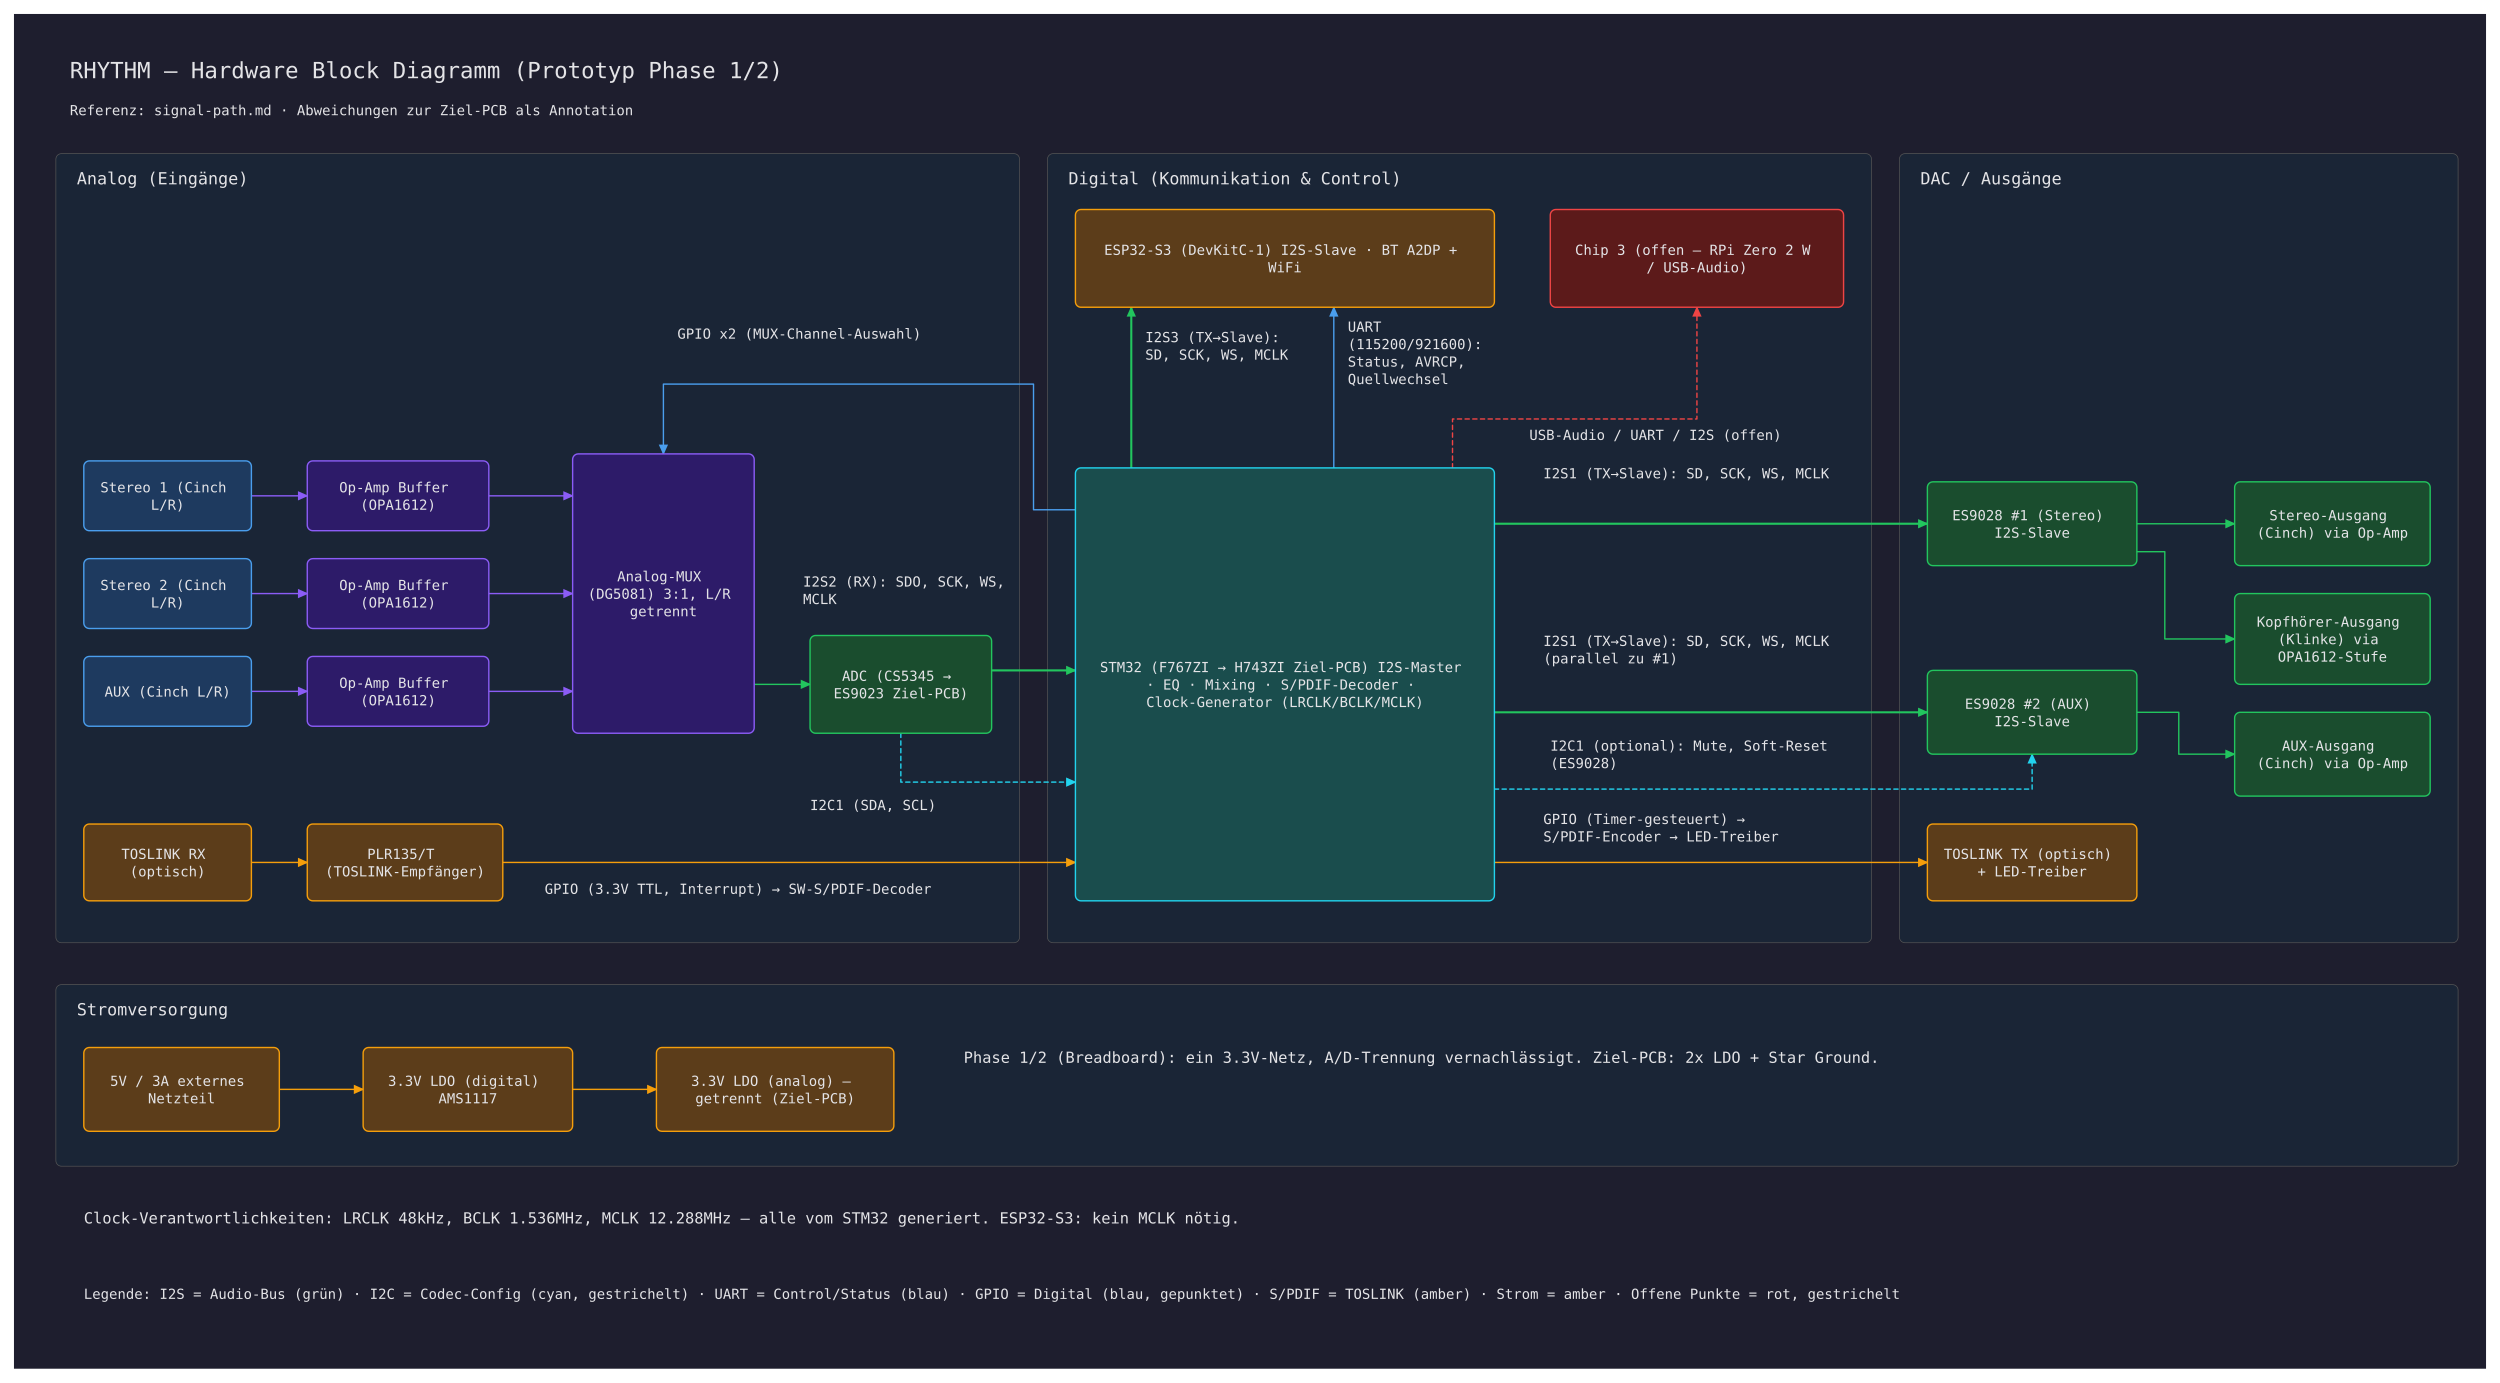
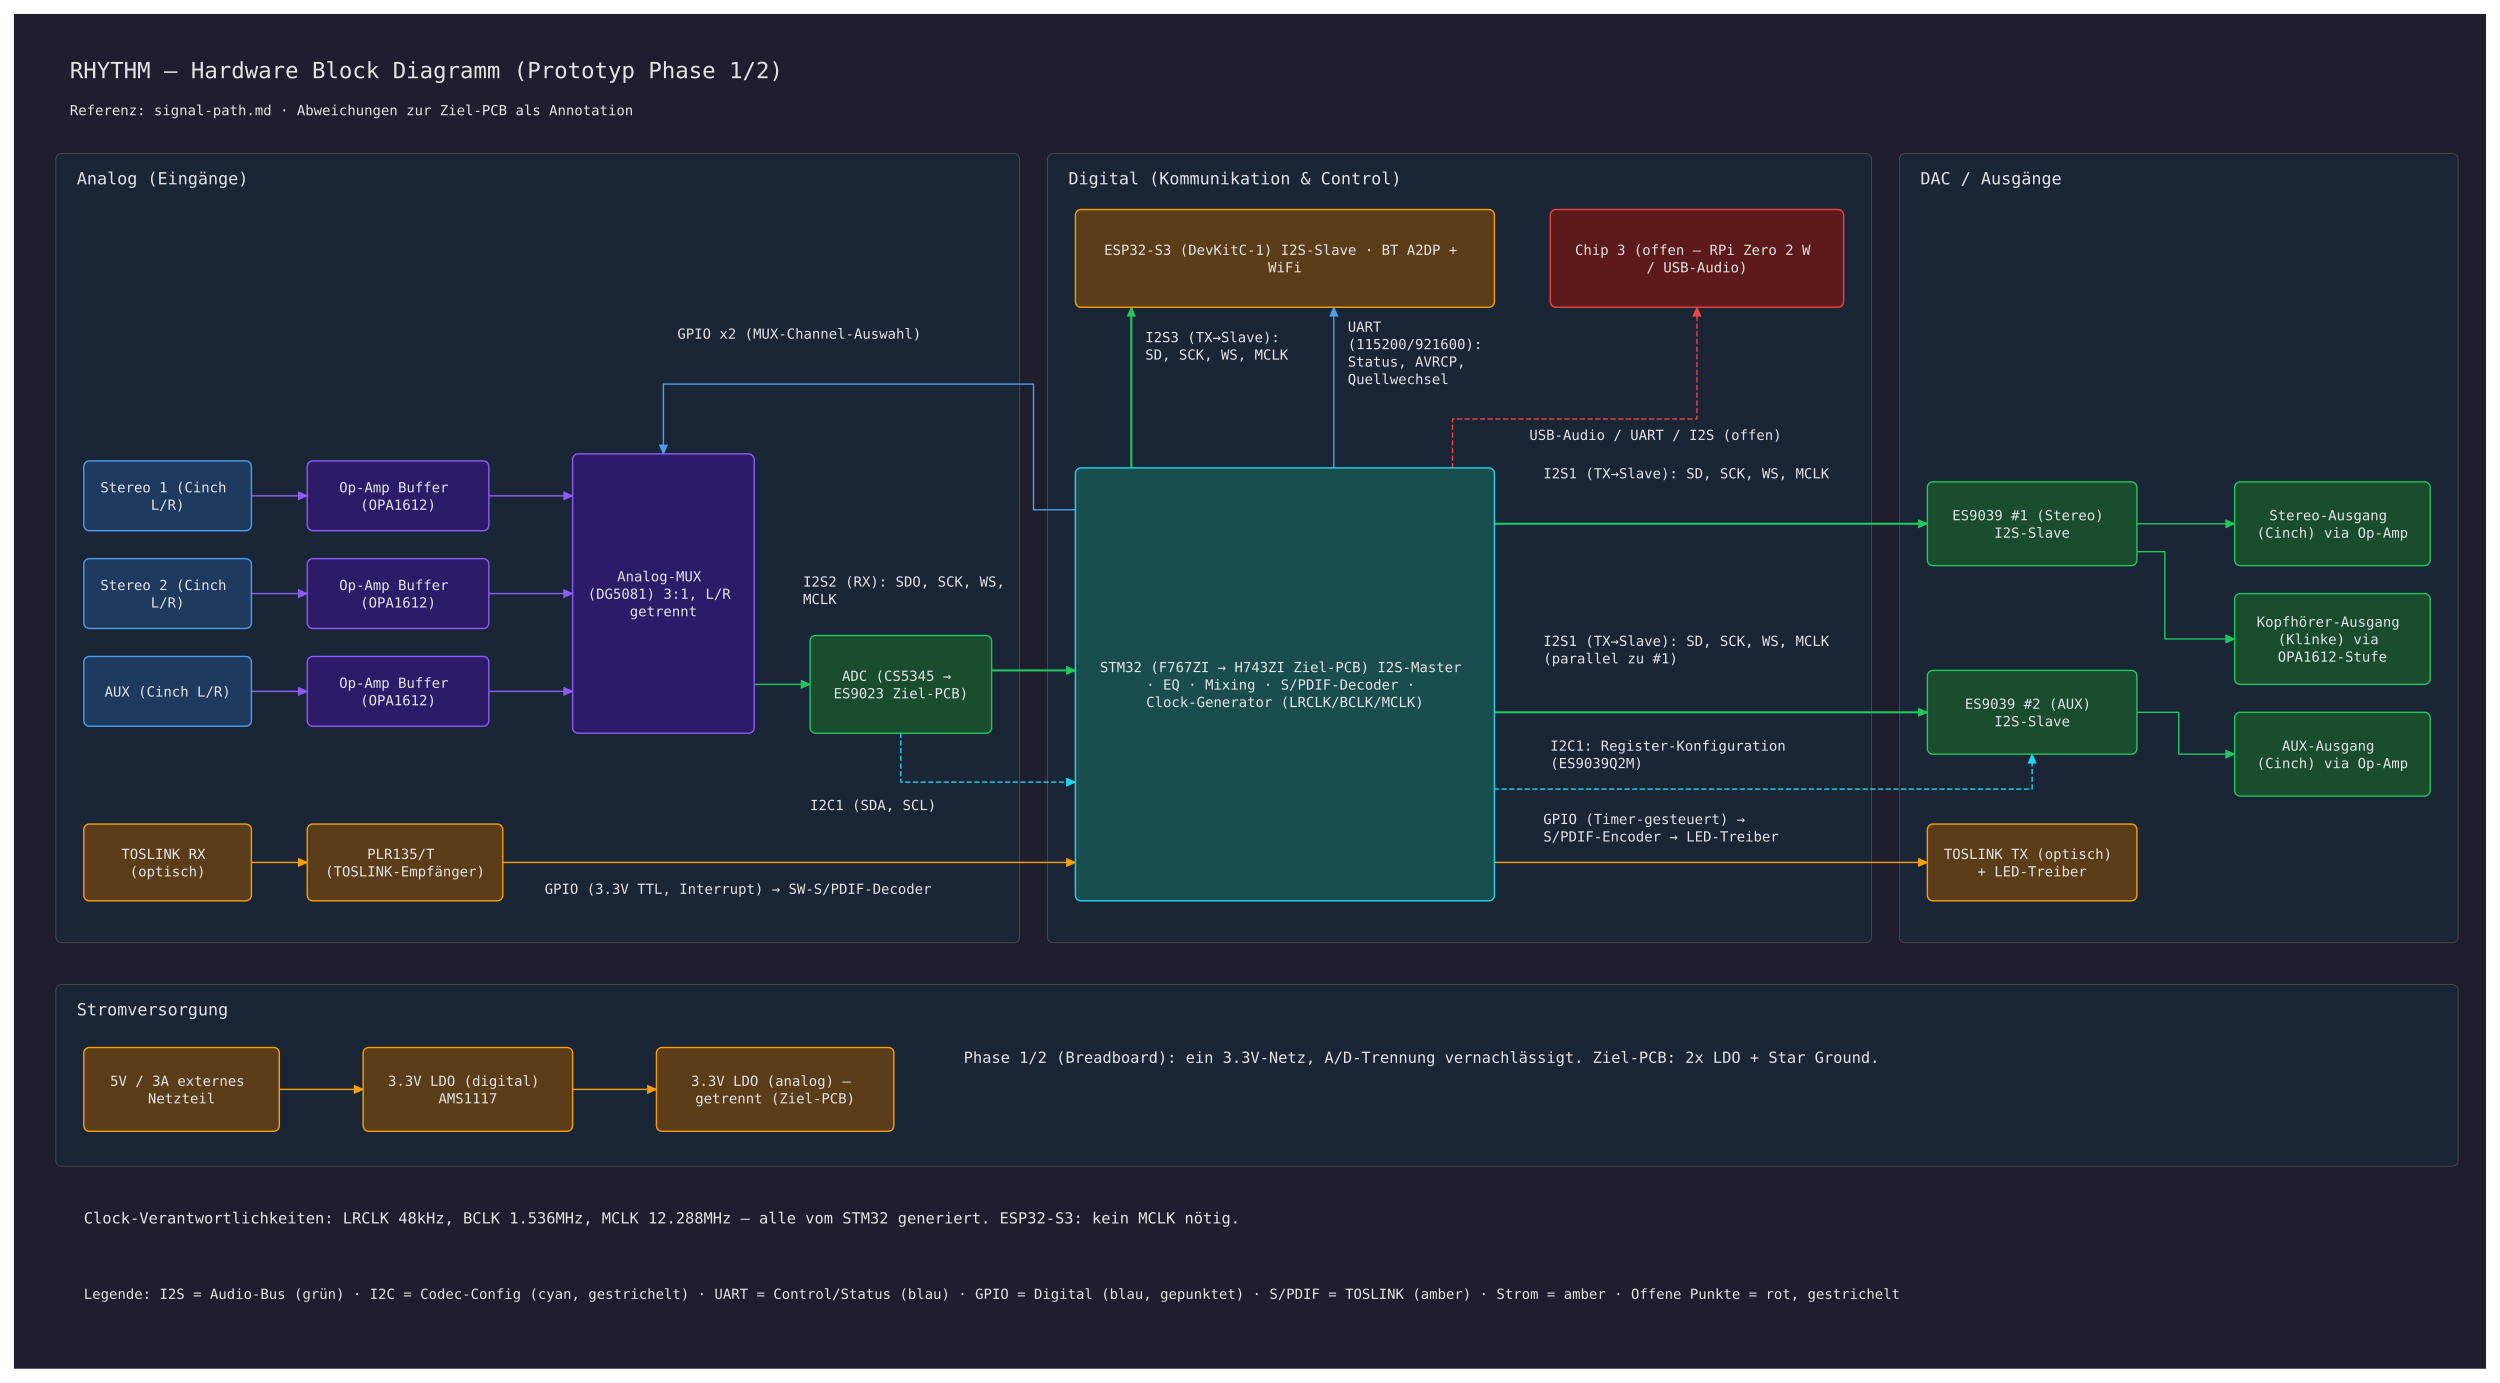
<svg xmlns="http://www.w3.org/2000/svg" width="2148" height="1188" viewBox="0 0 2148.0 1188.0">
  <defs>
    <marker id="mk8b5cf6" markerWidth="10" markerHeight="10" refX="8" refY="4" orient="auto" markerUnits="userSpaceOnUse">
      <path d="M0,0 L9,4 L0,8 Z" fill="#8b5cf6" />
    </marker>
    <marker id="mk22c55e" markerWidth="10" markerHeight="10" refX="8" refY="4" orient="auto" markerUnits="userSpaceOnUse">
      <path d="M0,0 L9,4 L0,8 Z" fill="#22c55e" />
    </marker>
    <marker id="mk22d3ee" markerWidth="10" markerHeight="10" refX="8" refY="4" orient="auto" markerUnits="userSpaceOnUse">
      <path d="M0,0 L9,4 L0,8 Z" fill="#22d3ee" />
    </marker>
    <marker id="mkf59e0b" markerWidth="10" markerHeight="10" refX="8" refY="4" orient="auto" markerUnits="userSpaceOnUse">
      <path d="M0,0 L9,4 L0,8 Z" fill="#f59e0b" />
    </marker>
    <marker id="mk4a9eed" markerWidth="10" markerHeight="10" refX="8" refY="4" orient="auto" markerUnits="userSpaceOnUse">
      <path d="M0,0 L9,4 L0,8 Z" fill="#4a9eed" />
    </marker>
    <marker id="mkef4444" markerWidth="10" markerHeight="10" refX="8" refY="4" orient="auto" markerUnits="userSpaceOnUse">
      <path d="M0,0 L9,4 L0,8 Z" fill="#ef4444" />
    </marker>
  </defs>
  <rect x="12.0" y="12.0" width="2124.0" height="1164.0" rx="0" fill="#1e1e2e" />
  <rect x="48.0" y="132.0" width="828.0" height="678.0" rx="4.8" fill="#1a2536" stroke="#555555" stroke-width="0.6" />
  <rect x="900.0" y="132.0" width="708.0" height="678.0" rx="4.8" fill="#1a2536" stroke="#555555" stroke-width="0.6" />
  <rect x="1632.0" y="132.0" width="480.0" height="678.0" rx="4.8" fill="#1a2536" stroke="#555555" stroke-width="0.6" />
  <rect x="48.0" y="846.0" width="2064.0" height="156.0" rx="4.8" fill="#1a2536" stroke="#555555" stroke-width="0.6" />
  <path d="M216.0 426.0 264.0 426.0 L" fill="none" stroke="#8b5cf6" stroke-width="1.2" stroke-linecap="round" stroke-linejoin="round" marker-end="url(#mk8b5cf6)" />
  <path d="M216.0 510.0 264.0 510.0 L" fill="none" stroke="#8b5cf6" stroke-width="1.2" stroke-linecap="round" stroke-linejoin="round" marker-end="url(#mk8b5cf6)" />
  <path d="M216.0 594.0 264.0 594.0 L" fill="none" stroke="#8b5cf6" stroke-width="1.2" stroke-linecap="round" stroke-linejoin="round" marker-end="url(#mk8b5cf6)" />
  <path d="M420.0 426.0 492.0 426.0 L" fill="none" stroke="#8b5cf6" stroke-width="1.2" stroke-linecap="round" stroke-linejoin="round" marker-end="url(#mk8b5cf6)" />
  <path d="M420.0 510.0 492.0 510.0 L" fill="none" stroke="#8b5cf6" stroke-width="1.2" stroke-linecap="round" stroke-linejoin="round" marker-end="url(#mk8b5cf6)" />
  <path d="M420.0 594.0 492.0 594.0 L" fill="none" stroke="#8b5cf6" stroke-width="1.2" stroke-linecap="round" stroke-linejoin="round" marker-end="url(#mk8b5cf6)" />
  <path d="M648.0 588.0 696.0 588.0 L" fill="none" stroke="#22c55e" stroke-width="1.2" stroke-linecap="round" stroke-linejoin="round" marker-end="url(#mk22c55e)" />
  <path d="M852.0 576.0 924.0 576.0 L" fill="none" stroke="#22c55e" stroke-width="1.8" stroke-linecap="round" stroke-linejoin="round" marker-end="url(#mk22c55e)" />
  <path d="M774.0 630.0 774.0 672.0 L 924.0 672.0 L" fill="none" stroke="#22d3ee" stroke-width="1.2" stroke-linecap="round" stroke-linejoin="round" marker-end="url(#mk22d3ee)" stroke-dasharray="3.6 3" />
  <path d="M216.0 741.0 264.0 741.0 L" fill="none" stroke="#f59e0b" stroke-width="1.2" stroke-linecap="round" stroke-linejoin="round" marker-end="url(#mkf59e0b)" />
  <path d="M432.0 741.0 924.0 741.0 L" fill="none" stroke="#f59e0b" stroke-width="1.2" stroke-linecap="round" stroke-linejoin="round" marker-end="url(#mkf59e0b)" />
  <path d="M972.0 402.0 972.0 264.0 L" fill="none" stroke="#22c55e" stroke-width="1.8" stroke-linecap="round" stroke-linejoin="round" marker-end="url(#mk22c55e)" />
  <path d="M1146.0 402.0 1146.0 264.0 L" fill="none" stroke="#4a9eed" stroke-width="1.2" stroke-linecap="round" stroke-linejoin="round" marker-end="url(#mk4a9eed)" />
  <path d="M1248.0 402.0 1248.0 360.0 L 1458.0 360.0 L 1458.0 264.0 L" fill="none" stroke="#ef4444" stroke-width="1.2" stroke-linecap="round" stroke-linejoin="round" marker-end="url(#mkef4444)" stroke-dasharray="3.6 3" />
  <path d="M1284.0 450.0 1656.0 450.0 L" fill="none" stroke="#22c55e" stroke-width="1.8" stroke-linecap="round" stroke-linejoin="round" marker-end="url(#mk22c55e)" />
  <path d="M1284.0 612.0 1656.0 612.0 L" fill="none" stroke="#22c55e" stroke-width="1.8" stroke-linecap="round" stroke-linejoin="round" marker-end="url(#mk22c55e)" />
  <path d="M1284.0 678.0 1746.0 678.0 L 1746.0 648.0 L" fill="none" stroke="#22d3ee" stroke-width="1.2" stroke-linecap="round" stroke-linejoin="round" marker-end="url(#mk22d3ee)" stroke-dasharray="3.6 3" />
  <path d="M924.0 438.0 888.0 438.0 L 888.0 330.0 L 570.0 330.0 L 570.0 390.0 L" fill="none" stroke="#4a9eed" stroke-width="1.2" stroke-linecap="round" stroke-linejoin="round" marker-end="url(#mk4a9eed)" />
  <path d="M1836.0 450.0 1920.0 450.0 L" fill="none" stroke="#22c55e" stroke-width="1.2" stroke-linecap="round" stroke-linejoin="round" marker-end="url(#mk22c55e)" />
  <path d="M1836.0 612.0 1872.0 612.0 L 1872.0 648.0 L 1920.0 648.0 L" fill="none" stroke="#22c55e" stroke-width="1.2" stroke-linecap="round" stroke-linejoin="round" marker-end="url(#mk22c55e)" />
  <path d="M1836.0 474.0 1860.0 474.0 L 1860.0 549.0 L 1920.0 549.0 L" fill="none" stroke="#22c55e" stroke-width="1.2" stroke-linecap="round" stroke-linejoin="round" marker-end="url(#mk22c55e)" />
  <path d="M1284.0 741.0 1656.0 741.0 L" fill="none" stroke="#f59e0b" stroke-width="1.2" stroke-linecap="round" stroke-linejoin="round" marker-end="url(#mkf59e0b)" />
  <path d="M240.0 936.0 312.0 936.0 L" fill="none" stroke="#f59e0b" stroke-width="1.2" stroke-linecap="round" stroke-linejoin="round" marker-end="url(#mkf59e0b)" />
  <path d="M492.0 936.0 564.0 936.0 L" fill="none" stroke="#f59e0b" stroke-width="1.2" stroke-linecap="round" stroke-linejoin="round" marker-end="url(#mkf59e0b)" />
  <rect x="72.0" y="396.0" width="144.0" height="60.0" rx="4.8" fill="#1e3a5f" stroke="#4a9eed" stroke-width="1.2" />
  <text font-family="'Cascadia Code','Consolas','Menlo',monospace" font-size="12.0" fill="#e4e4e7" text-anchor="middle">
    <tspan x="144.0" y="423.0">Stereo 1 (Cinch</tspan>
    <tspan x="144.0" y="438.0">L/R)</tspan>
  </text>
  <rect x="72.0" y="480.0" width="144.0" height="60.0" rx="4.8" fill="#1e3a5f" stroke="#4a9eed" stroke-width="1.2" />
  <text font-family="'Cascadia Code','Consolas','Menlo',monospace" font-size="12.0" fill="#e4e4e7" text-anchor="middle">
    <tspan x="144.0" y="507.0">Stereo 2 (Cinch</tspan>
    <tspan x="144.0" y="522.0">L/R)</tspan>
  </text>
  <rect x="72.0" y="564.0" width="144.0" height="60.0" rx="4.8" fill="#1e3a5f" stroke="#4a9eed" stroke-width="1.2" />
  <text font-family="'Cascadia Code','Consolas','Menlo',monospace" font-size="12.0" fill="#e4e4e7" text-anchor="middle">
    <tspan x="144.0" y="598.5">AUX (Cinch L/R)</tspan>
  </text>
  <rect x="264.0" y="396.0" width="156.0" height="60.0" rx="4.8" fill="#2d1b69" stroke="#8b5cf6" stroke-width="1.2" />
  <text font-family="'Cascadia Code','Consolas','Menlo',monospace" font-size="12.0" fill="#e4e4e7" text-anchor="middle">
    <tspan x="342.0" y="423.0">Op-Amp Buffer</tspan>
    <tspan x="342.0" y="438.0">(OPA1612)</tspan>
  </text>
  <rect x="264.0" y="480.0" width="156.0" height="60.0" rx="4.8" fill="#2d1b69" stroke="#8b5cf6" stroke-width="1.2" />
  <text font-family="'Cascadia Code','Consolas','Menlo',monospace" font-size="12.0" fill="#e4e4e7" text-anchor="middle">
    <tspan x="342.0" y="507.0">Op-Amp Buffer</tspan>
    <tspan x="342.0" y="522.0">(OPA1612)</tspan>
  </text>
  <rect x="264.0" y="564.0" width="156.0" height="60.0" rx="4.8" fill="#2d1b69" stroke="#8b5cf6" stroke-width="1.2" />
  <text font-family="'Cascadia Code','Consolas','Menlo',monospace" font-size="12.0" fill="#e4e4e7" text-anchor="middle">
    <tspan x="342.0" y="591.0">Op-Amp Buffer</tspan>
    <tspan x="342.0" y="606.0">(OPA1612)</tspan>
  </text>
  <rect x="492.0" y="390.0" width="156.0" height="240.0" rx="4.8" fill="#2d1b69" stroke="#8b5cf6" stroke-width="1.2" />
  <text font-family="'Cascadia Code','Consolas','Menlo',monospace" font-size="12.0" fill="#e4e4e7" text-anchor="middle">
    <tspan x="570.0" y="499.5">Analog-MUX</tspan>
    <tspan x="570.0" y="514.5">(DG5081) 3:1, L/R</tspan>
    <tspan x="570.0" y="529.5">getrennt</tspan>
  </text>
  <rect x="696.0" y="546.0" width="156.0" height="84.0" rx="4.8" fill="#1a4d2e" stroke="#22c55e" stroke-width="1.2" />
  <text font-family="'Cascadia Code','Consolas','Menlo',monospace" font-size="12.0" fill="#e4e4e7" text-anchor="middle">
    <tspan x="774.0" y="585.0">ADC (CS5345 →</tspan>
    <tspan x="774.0" y="600.0">ES9023 Ziel-PCB)</tspan>
  </text>
  <rect x="72.0" y="708.0" width="144.0" height="66.0" rx="4.8" fill="#5c3d1a" stroke="#f59e0b" stroke-width="1.2" />
  <text font-family="'Cascadia Code','Consolas','Menlo',monospace" font-size="12.0" fill="#e4e4e7" text-anchor="middle">
    <tspan x="144.0" y="738.0">TOSLINK RX</tspan>
    <tspan x="144.0" y="753.0">(optisch)</tspan>
  </text>
  <rect x="264.0" y="708.0" width="168.0" height="66.0" rx="4.8" fill="#5c3d1a" stroke="#f59e0b" stroke-width="1.2" />
  <text font-family="'Cascadia Code','Consolas','Menlo',monospace" font-size="12.0" fill="#e4e4e7" text-anchor="middle">
    <tspan x="348.0" y="738.0">PLR135/T</tspan>
    <tspan x="348.0" y="753.0">(TOSLINK-Empfänger)</tspan>
  </text>
  <rect x="924.0" y="180.0" width="360.0" height="84.0" rx="4.8" fill="#5c3d1a" stroke="#f59e0b" stroke-width="1.2" />
  <text font-family="'Cascadia Code','Consolas','Menlo',monospace" font-size="12.0" fill="#e4e4e7" text-anchor="middle">
    <tspan x="1104.0" y="219.0">ESP32-S3 (DevKitC-1) I2S-Slave · BT A2DP +</tspan>
    <tspan x="1104.0" y="234.0">WiFi</tspan>
  </text>
  <rect x="1332.0" y="180.0" width="252.0" height="84.0" rx="4.8" fill="#5c1a1a" stroke="#ef4444" stroke-width="1.2" />
  <text font-family="'Cascadia Code','Consolas','Menlo',monospace" font-size="12.0" fill="#e4e4e7" text-anchor="middle">
    <tspan x="1458.0" y="219.0">Chip 3 (offen – RPi Zero 2 W</tspan>
    <tspan x="1458.0" y="234.0">/ USB-Audio)</tspan>
  </text>
  <rect x="924.0" y="402.0" width="360.0" height="372.0" rx="4.8" fill="#1a4d4d" stroke="#22d3ee" stroke-width="1.2" />
  <text font-family="'Cascadia Code','Consolas','Menlo',monospace" font-size="12.0" fill="#e4e4e7" text-anchor="middle">
    <tspan x="1104.0" y="577.5">STM32 (F767ZI → H743ZI Ziel-PCB) I2S-Master</tspan>
    <tspan x="1104.0" y="592.5">· EQ · Mixing · S/PDIF-Decoder ·</tspan>
    <tspan x="1104.0" y="607.5">Clock-Generator (LRCLK/BCLK/MCLK)</tspan>
  </text>
  <rect x="1656.0" y="414.0" width="180.0" height="72.0" rx="4.8" fill="#1a4d2e" stroke="#22c55e" stroke-width="1.2" />
  <text font-family="'Cascadia Code','Consolas','Menlo',monospace" font-size="12.0" fill="#e4e4e7" text-anchor="middle">
-     <tspan x="1746.0" y="447.0">ES9028 #1 (Stereo)</tspan>
+     <tspan x="1746.0" y="447.0">ES9039 #1 (Stereo)</tspan>
    <tspan x="1746.0" y="462.0">I2S-Slave</tspan>
  </text>
  <rect x="1656.0" y="576.0" width="180.0" height="72.0" rx="4.8" fill="#1a4d2e" stroke="#22c55e" stroke-width="1.2" />
  <text font-family="'Cascadia Code','Consolas','Menlo',monospace" font-size="12.0" fill="#e4e4e7" text-anchor="middle">
-     <tspan x="1746.0" y="609.0">ES9028 #2 (AUX)</tspan>
+     <tspan x="1746.0" y="609.0">ES9039 #2 (AUX)</tspan>
    <tspan x="1746.0" y="624.0">I2S-Slave</tspan>
  </text>
  <rect x="1920.0" y="414.0" width="168.0" height="72.0" rx="4.8" fill="#1a4d2e" stroke="#22c55e" stroke-width="1.2" />
  <text font-family="'Cascadia Code','Consolas','Menlo',monospace" font-size="12.0" fill="#e4e4e7" text-anchor="middle">
    <tspan x="2004.0" y="447.0">Stereo-Ausgang</tspan>
    <tspan x="2004.0" y="462.0">(Cinch) via Op-Amp</tspan>
  </text>
  <rect x="1920.0" y="510.0" width="168.0" height="78.0" rx="4.8" fill="#1a4d2e" stroke="#22c55e" stroke-width="1.2" />
  <text font-family="'Cascadia Code','Consolas','Menlo',monospace" font-size="12.0" fill="#e4e4e7" text-anchor="middle">
    <tspan x="2004.0" y="538.5">Kopfhörer-Ausgang</tspan>
    <tspan x="2004.0" y="553.5">(Klinke) via</tspan>
    <tspan x="2004.0" y="568.5">OPA1612-Stufe</tspan>
  </text>
  <rect x="1920.0" y="612.0" width="168.0" height="72.0" rx="4.8" fill="#1a4d2e" stroke="#22c55e" stroke-width="1.2" />
  <text font-family="'Cascadia Code','Consolas','Menlo',monospace" font-size="12.0" fill="#e4e4e7" text-anchor="middle">
    <tspan x="2004.0" y="645.0">AUX-Ausgang</tspan>
    <tspan x="2004.0" y="660.0">(Cinch) via Op-Amp</tspan>
  </text>
  <rect x="1656.0" y="708.0" width="180.0" height="66.0" rx="4.8" fill="#5c3d1a" stroke="#f59e0b" stroke-width="1.2" />
  <text font-family="'Cascadia Code','Consolas','Menlo',monospace" font-size="12.0" fill="#e4e4e7" text-anchor="middle">
    <tspan x="1746.0" y="738.0">TOSLINK TX (optisch)</tspan>
    <tspan x="1746.0" y="753.0">+ LED-Treiber</tspan>
  </text>
  <rect x="72.0" y="900.0" width="168.0" height="72.0" rx="4.8" fill="#5c3d1a" stroke="#f59e0b" stroke-width="1.2" />
  <text font-family="'Cascadia Code','Consolas','Menlo',monospace" font-size="12.0" fill="#e4e4e7" text-anchor="middle">
    <tspan x="156.0" y="933.0">5V / 3A externes</tspan>
    <tspan x="156.0" y="948.0">Netzteil</tspan>
  </text>
  <rect x="312.0" y="900.0" width="180.0" height="72.0" rx="4.8" fill="#5c3d1a" stroke="#f59e0b" stroke-width="1.2" />
  <text font-family="'Cascadia Code','Consolas','Menlo',monospace" font-size="12.0" fill="#e4e4e7" text-anchor="middle">
    <tspan x="402.0" y="933.0">3.3V LDO (digital)</tspan>
    <tspan x="402.0" y="948.0">AMS1117</tspan>
  </text>
  <rect x="564.0" y="900.0" width="204.0" height="72.0" rx="4.8" fill="#5c3d1a" stroke="#f59e0b" stroke-width="1.2" />
  <text font-family="'Cascadia Code','Consolas','Menlo',monospace" font-size="12.0" fill="#e4e4e7" text-anchor="middle">
    <tspan x="666.0" y="933.0">3.3V LDO (analog) –</tspan>
    <tspan x="666.0" y="948.0">getrennt (Ziel-PCB)</tspan>
  </text>
  <text font-family="'Cascadia Code','Consolas','Menlo',monospace" font-size="19.2" fill="#e4e4e7" text-anchor="start">
    <tspan x="60.0" y="67.2">RHYTHM – Hardware Block Diagramm (Prototyp Phase 1/2)</tspan>
  </text>
  <text font-family="'Cascadia Code','Consolas','Menlo',monospace" font-size="12.0" fill="#e4e4e7" text-anchor="start">
    <tspan x="60.0" y="99.0">Referenz: signal-path.md · Abweichungen zur Ziel-PCB als Annotation</tspan>
  </text>
  <text font-family="'Cascadia Code','Consolas','Menlo',monospace" font-size="14.4" fill="#e4e4e7" text-anchor="start">
    <tspan x="66.0" y="158.4">Analog (Eingänge)</tspan>
  </text>
  <text font-family="'Cascadia Code','Consolas','Menlo',monospace" font-size="14.4" fill="#e4e4e7" text-anchor="start">
    <tspan x="918.0" y="158.4">Digital (Kommunikation &amp; Control)</tspan>
  </text>
  <text font-family="'Cascadia Code','Consolas','Menlo',monospace" font-size="14.4" fill="#e4e4e7" text-anchor="start">
    <tspan x="1650.0" y="158.4">DAC / Ausgänge</tspan>
  </text>
  <text font-family="'Cascadia Code','Consolas','Menlo',monospace" font-size="14.4" fill="#e4e4e7" text-anchor="start">
    <tspan x="66.0" y="872.4">Stromversorgung</tspan>
  </text>
  <text font-family="'Cascadia Code','Consolas','Menlo',monospace" font-size="13.2" fill="#e4e4e7" text-anchor="start">
    <tspan x="828.0" y="913.2">Phase 1/2 (Breadboard): ein 3.3V-Netz, A/D-Trennung vernachlässigt. Ziel-PCB: 2x LDO + Star Ground.</tspan>
  </text>
  <text font-family="'Cascadia Code','Consolas','Menlo',monospace" font-size="12.0" fill="#e4e4e7" text-anchor="start">
    <tspan x="690.0" y="504.0">I2S2 (RX): SDO, SCK, WS,</tspan>
    <tspan x="690.0" y="519.0">MCLK</tspan>
  </text>
  <text font-family="'Cascadia Code','Consolas','Menlo',monospace" font-size="12.0" fill="#e4e4e7" text-anchor="start">
    <tspan x="696.0" y="696.0">I2C1 (SDA, SCL)</tspan>
  </text>
  <text font-family="'Cascadia Code','Consolas','Menlo',monospace" font-size="12.0" fill="#e4e4e7" text-anchor="start">
    <tspan x="468.0" y="768.0">GPIO (3.3V TTL, Interrupt) → SW-S/PDIF-Decoder</tspan>
  </text>
  <text font-family="'Cascadia Code','Consolas','Menlo',monospace" font-size="12.0" fill="#e4e4e7" text-anchor="start">
    <tspan x="984.0" y="294.0">I2S3 (TX→Slave):</tspan>
    <tspan x="984.0" y="309.0">SD, SCK, WS, MCLK</tspan>
  </text>
  <text font-family="'Cascadia Code','Consolas','Menlo',monospace" font-size="12.0" fill="#e4e4e7" text-anchor="start">
    <tspan x="1158.0" y="285.0">UART</tspan>
    <tspan x="1158.0" y="300.0">(115200/921600):</tspan>
    <tspan x="1158.0" y="315.0">Status, AVRCP,</tspan>
    <tspan x="1158.0" y="330.0">Quellwechsel</tspan>
  </text>
  <text font-family="'Cascadia Code','Consolas','Menlo',monospace" font-size="12.0" fill="#e4e4e7" text-anchor="start">
    <tspan x="1314.0" y="378.0">USB-Audio / UART / I2S (offen)</tspan>
  </text>
  <text font-family="'Cascadia Code','Consolas','Menlo',monospace" font-size="12.0" fill="#e4e4e7" text-anchor="start">
    <tspan x="1326.0" y="411.0">I2S1 (TX→Slave): SD, SCK, WS, MCLK</tspan>
  </text>
  <text font-family="'Cascadia Code','Consolas','Menlo',monospace" font-size="12.0" fill="#e4e4e7" text-anchor="start">
    <tspan x="1326.0" y="555.0">I2S1 (TX→Slave): SD, SCK, WS, MCLK</tspan>
    <tspan x="1326.0" y="570.0">(parallel zu #1)</tspan>
  </text>
  <text font-family="'Cascadia Code','Consolas','Menlo',monospace" font-size="12.0" fill="#e4e4e7" text-anchor="start">
-     <tspan x="1332.0" y="645.0">I2C1 (optional): Mute, Soft-Reset</tspan>
-     <tspan x="1332.0" y="660.0">(ES9028)</tspan>
+     <tspan x="1332.0" y="645.0">I2C1: Register-Konfiguration</tspan>
+     <tspan x="1332.0" y="660.0">(ES9039Q2M)</tspan>
  </text>
  <text font-family="'Cascadia Code','Consolas','Menlo',monospace" font-size="12.0" fill="#e4e4e7" text-anchor="start">
    <tspan x="582.0" y="291.0">GPIO x2 (MUX-Channel-Auswahl)</tspan>
  </text>
  <text font-family="'Cascadia Code','Consolas','Menlo',monospace" font-size="12.0" fill="#e4e4e7" text-anchor="start">
    <tspan x="1326.0" y="708.0">GPIO (Timer-gesteuert) →</tspan>
    <tspan x="1326.0" y="723.0">S/PDIF-Encoder → LED-Treiber</tspan>
  </text>
  <text font-family="'Cascadia Code','Consolas','Menlo',monospace" font-size="13.2" fill="#e4e4e7" text-anchor="start">
    <tspan x="72.0" y="1051.2">Clock-Verantwortlichkeiten: LRCLK 48kHz, BCLK 1.536MHz, MCLK 12.288MHz – alle vom STM32 generiert. ESP32-S3: kein MCLK nötig.</tspan>
  </text>
  <text font-family="'Cascadia Code','Consolas','Menlo',monospace" font-size="12.0" fill="#e4e4e7" text-anchor="start">
    <tspan x="72.0" y="1116.0">Legende: I2S = Audio-Bus (grün) · I2C = Codec-Config (cyan, gestrichelt) · UART = Control/Status (blau) · GPIO = Digital (blau, gepunktet) · S/PDIF = TOSLINK (amber) · Strom = amber · Offene Punkte = rot, gestrichelt</tspan>
  </text>
</svg>
